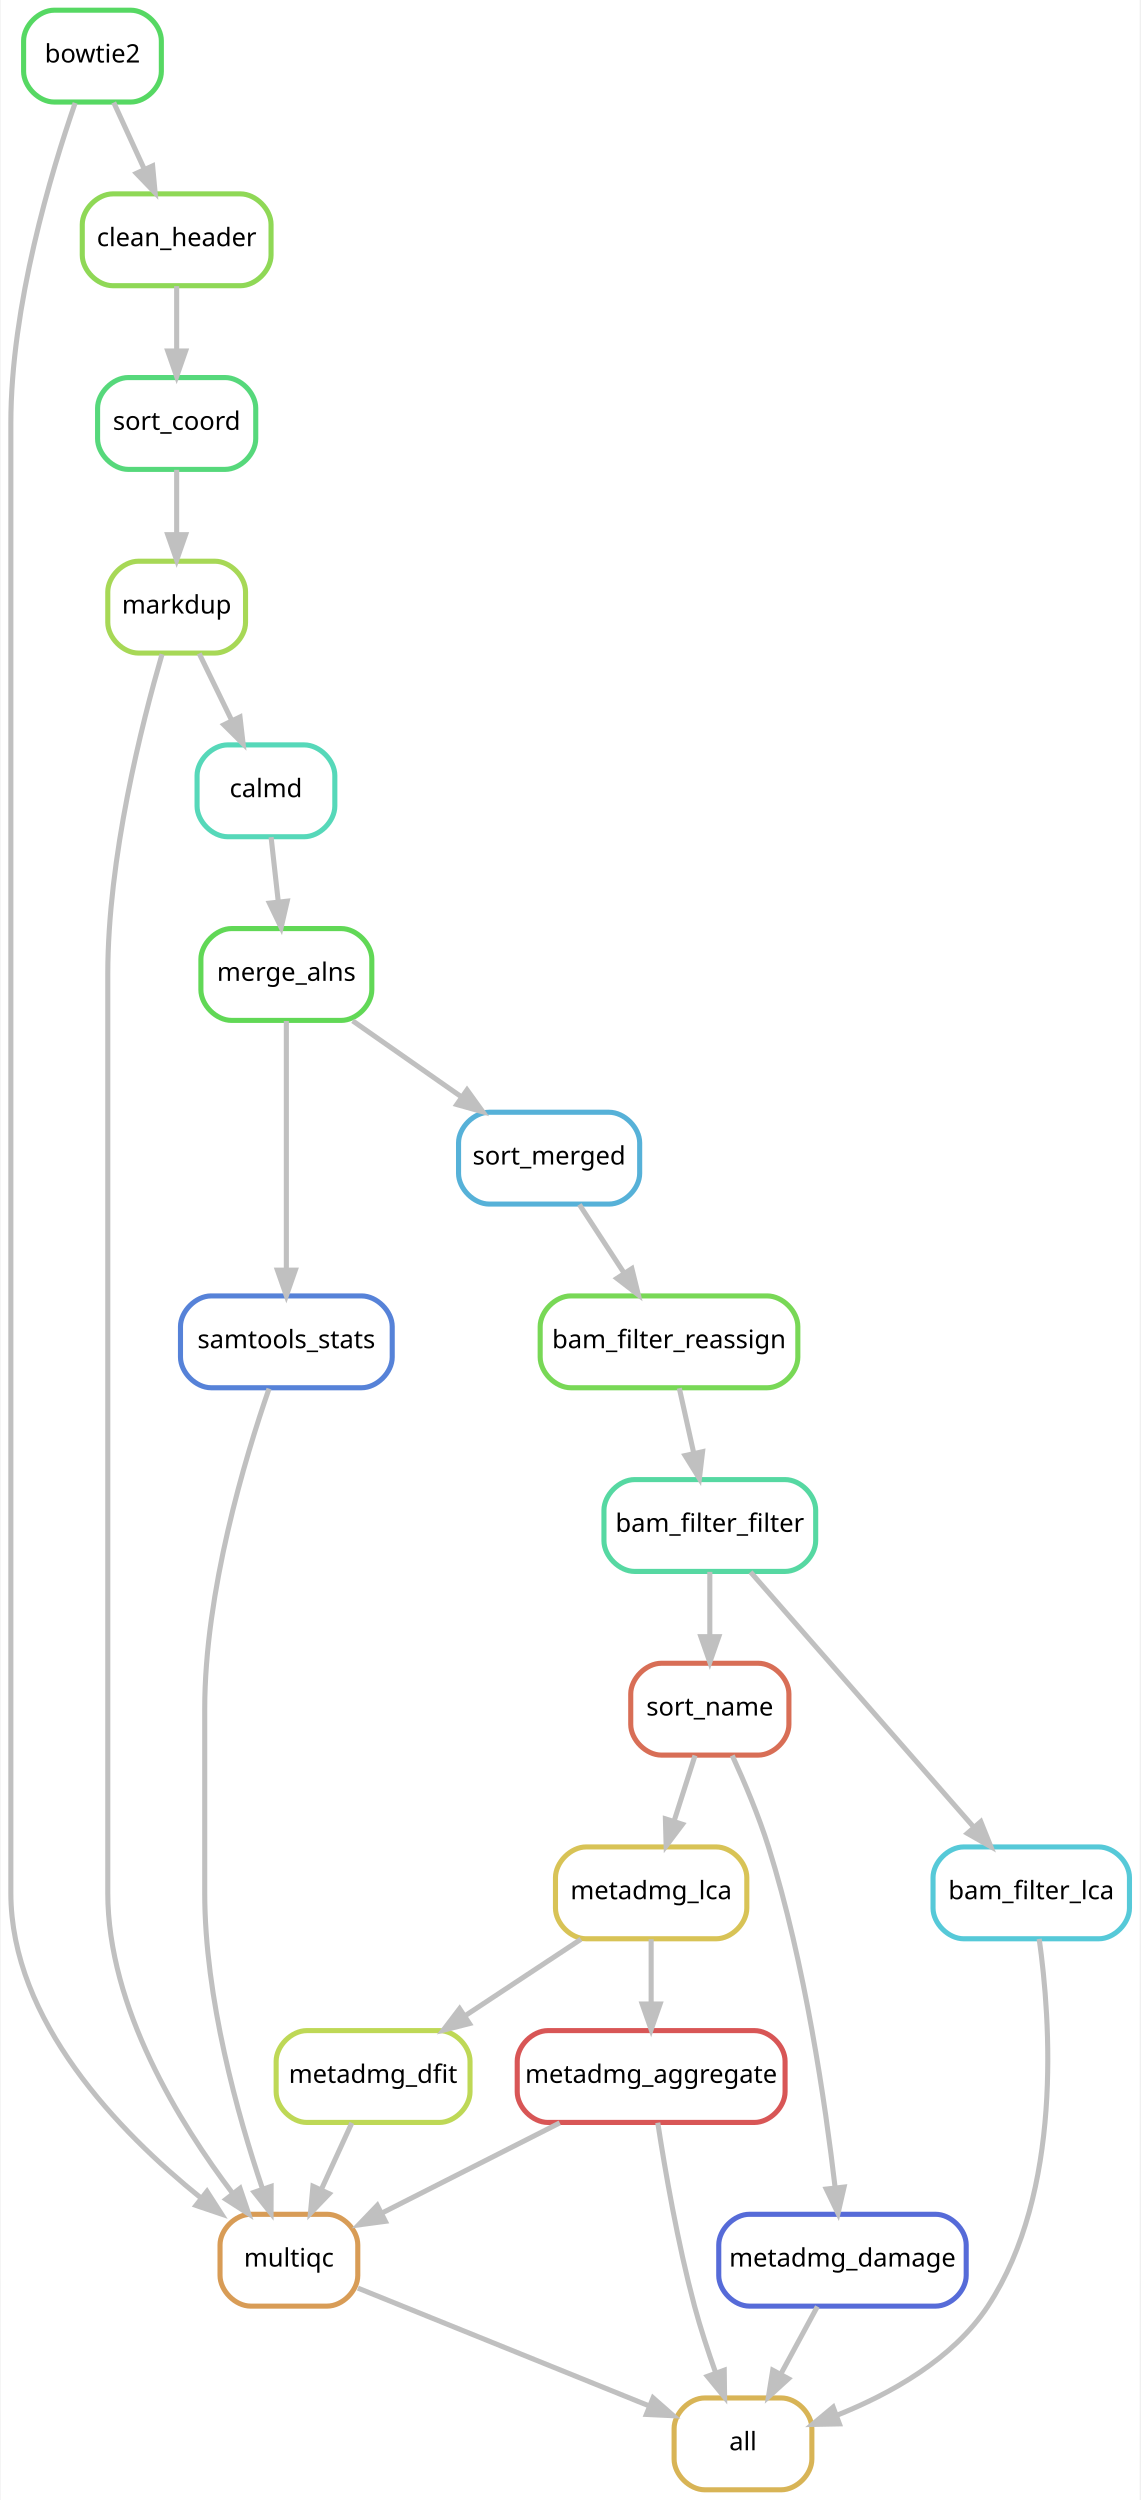
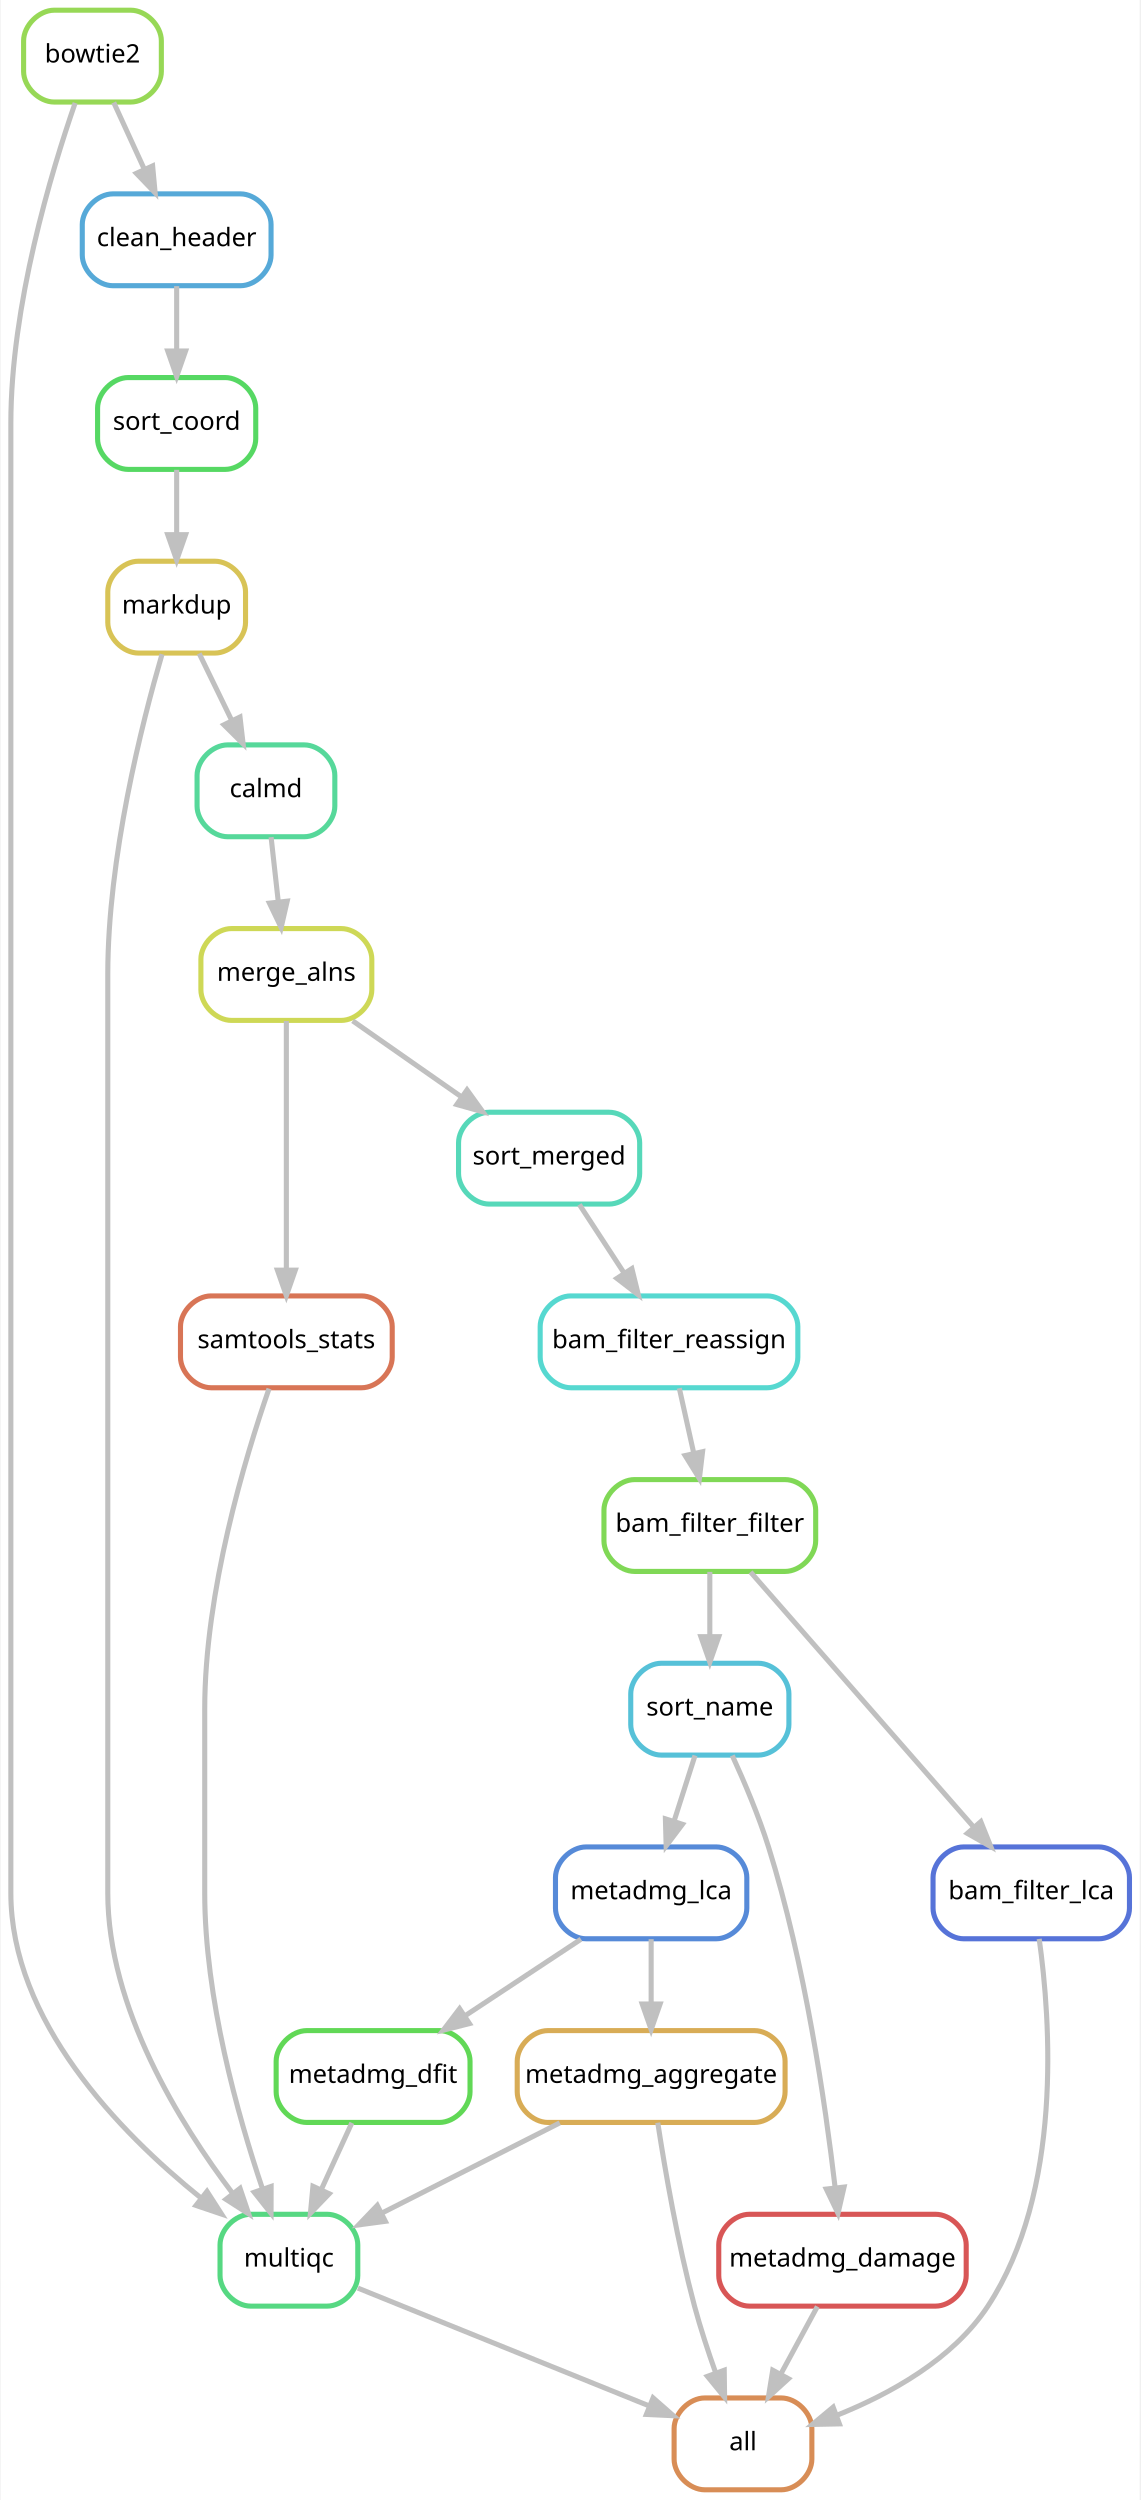
<svg xmlns="http://www.w3.org/2000/svg" width="447pt" height="980pt" viewBox="0.00 0.00 446.50 980.00">
  <g id="graph0" class="graph" transform="scale(1 1) rotate(0) translate(4 976)">
    <polygon fill="#ffffff" stroke="transparent" points="-4,4 -4,-976 442.5,-976 442.5,4 -4,4" />
    <g id="node1" class="node">
-       <path fill="none" stroke="#d8b456" stroke-width="2" d="M302,-36C302,-36 272,-36 272,-36 266,-36 260,-30 260,-24 260,-24 260,-12 260,-12 260,-6 266,0 272,0 272,0 302,0 302,0 308,0 314,-6 314,-12 314,-12 314,-24 314,-24 314,-30 308,-36 302,-36" />
+       <path fill="none" stroke="#d88d56" stroke-width="2" d="M302,-36C302,-36 272,-36 272,-36 266,-36 260,-30 260,-24 260,-24 260,-12 260,-12 260,-6 266,0 272,0 272,0 302,0 302,0 308,0 314,-6 314,-12 314,-12 314,-24 314,-24 314,-30 308,-36 302,-36" />
      <text text-anchor="middle" x="287" y="-15.5" font-family="sans" font-size="10.00" fill="#000000">all</text>
    </g>
    <g id="node2" class="node">
-       <path fill="none" stroke="#d89c56" stroke-width="2" d="M124,-108C124,-108 94,-108 94,-108 88,-108 82,-102 82,-96 82,-96 82,-84 82,-84 82,-78 88,-72 94,-72 94,-72 124,-72 124,-72 130,-72 136,-78 136,-84 136,-84 136,-96 136,-96 136,-102 130,-108 124,-108" />
+       <path fill="none" stroke="#56d882" stroke-width="2" d="M124,-108C124,-108 94,-108 94,-108 88,-108 82,-102 82,-96 82,-96 82,-84 82,-84 82,-78 88,-72 94,-72 94,-72 124,-72 124,-72 130,-72 136,-78 136,-84 136,-84 136,-96 136,-96 136,-102 130,-108 124,-108" />
      <text text-anchor="middle" x="109" y="-87.5" font-family="sans" font-size="10.00" fill="#000000">multiqc</text>
    </g>
    <g id="edge1" class="edge">
      <path fill="none" stroke="#c0c0c0" stroke-width="2" d="M136.034,-79.065C166.484,-66.748 216.147,-46.66 250.137,-32.911" />
      <polygon fill="#c0c0c0" stroke="#c0c0c0" stroke-width="2" points="251.753,-36.033 259.711,-29.038 249.128,-29.543 251.753,-36.033" />
    </g>
    <g id="node3" class="node">
-       <path fill="none" stroke="#56d863" stroke-width="2" d="M47,-972C47,-972 17,-972 17,-972 11,-972 5,-966 5,-960 5,-960 5,-948 5,-948 5,-942 11,-936 17,-936 17,-936 47,-936 47,-936 53,-936 59,-942 59,-948 59,-948 59,-960 59,-960 59,-966 53,-972 47,-972" />
+       <path fill="none" stroke="#97d856" stroke-width="2" d="M47,-972C47,-972 17,-972 17,-972 11,-972 5,-966 5,-960 5,-960 5,-948 5,-948 5,-942 11,-936 17,-936 17,-936 47,-936 47,-936 53,-936 59,-942 59,-948 59,-948 59,-960 59,-960 59,-966 53,-972 47,-972" />
      <text text-anchor="middle" x="32" y="-951.5" font-family="sans" font-size="10.00" fill="#000000">bowtie2</text>
    </g>
    <g id="edge8" class="edge">
      <path fill="none" stroke="#c0c0c0" stroke-width="2" d="M25.214,-935.65C15.82,-908.562 0,-856.098 0,-810 0,-810 0,-810 0,-234 0,-183.919 42.433,-140.274 74.348,-114.53" />
      <polygon fill="#c0c0c0" stroke="#c0c0c0" stroke-width="2" points="76.893,-116.983 82.614,-108.066 72.581,-111.469 76.893,-116.983" />
    </g>
    <g id="node6" class="node">
-       <path fill="none" stroke="#8fd856" stroke-width="2" d="M90,-900C90,-900 40,-900 40,-900 34,-900 28,-894 28,-888 28,-888 28,-876 28,-876 28,-870 34,-864 40,-864 40,-864 90,-864 90,-864 96,-864 102,-870 102,-876 102,-876 102,-888 102,-888 102,-894 96,-900 90,-900" />
+       <path fill="none" stroke="#56a9d8" stroke-width="2" d="M90,-900C90,-900 40,-900 40,-900 34,-900 28,-894 28,-888 28,-888 28,-876 28,-876 28,-870 34,-864 40,-864 40,-864 90,-864 90,-864 96,-864 102,-870 102,-876 102,-876 102,-888 102,-888 102,-894 96,-900 90,-900" />
      <text text-anchor="middle" x="65" y="-879.5" font-family="sans" font-size="10.00" fill="#000000">clean_header</text>
    </g>
    <g id="edge12" class="edge">
      <path fill="none" stroke="#c0c0c0" stroke-width="2" d="M40.327,-935.831C43.973,-927.877 48.331,-918.369 52.363,-909.572" />
      <polygon fill="#c0c0c0" stroke="#c0c0c0" stroke-width="2" points="55.576,-910.962 56.561,-900.413 49.212,-908.046 55.576,-910.962" />
    </g>
    <g id="node4" class="node">
-       <path fill="none" stroke="#a7d856" stroke-width="2" d="M80,-756C80,-756 50,-756 50,-756 44,-756 38,-750 38,-744 38,-744 38,-732 38,-732 38,-726 44,-720 50,-720 50,-720 80,-720 80,-720 86,-720 92,-726 92,-732 92,-732 92,-744 92,-744 92,-750 86,-756 80,-756" />
+       <path fill="none" stroke="#d8c356" stroke-width="2" d="M80,-756C80,-756 50,-756 50,-756 44,-756 38,-750 38,-744 38,-744 38,-732 38,-732 38,-726 44,-720 50,-720 50,-720 80,-720 80,-720 86,-720 92,-726 92,-732 92,-732 92,-744 92,-744 92,-750 86,-756 80,-756" />
      <text text-anchor="middle" x="65" y="-735.5" font-family="sans" font-size="10.00" fill="#000000">markdup</text>
    </g>
    <g id="edge7" class="edge">
      <path fill="none" stroke="#c0c0c0" stroke-width="2" d="M59.274,-719.567C51.348,-692.376 38,-639.784 38,-594 38,-594 38,-594 38,-234 38,-189.036 66.191,-143.562 87.046,-116.073" />
      <polygon fill="#c0c0c0" stroke="#c0c0c0" stroke-width="2" points="89.845,-118.175 93.243,-108.14 84.328,-113.866 89.845,-118.175" />
    </g>
    <g id="node9" class="node">
-       <path fill="none" stroke="#56d8b9" stroke-width="2" d="M115,-684C115,-684 85,-684 85,-684 79,-684 73,-678 73,-672 73,-672 73,-660 73,-660 73,-654 79,-648 85,-648 85,-648 115,-648 115,-648 121,-648 127,-654 127,-660 127,-660 127,-672 127,-672 127,-678 121,-684 115,-684" />
+       <path fill="none" stroke="#56d89a" stroke-width="2" d="M115,-684C115,-684 85,-684 85,-684 79,-684 73,-678 73,-672 73,-672 73,-660 73,-660 73,-654 79,-648 85,-648 85,-648 115,-648 115,-648 121,-648 127,-654 127,-660 127,-660 127,-672 127,-672 127,-678 121,-684 115,-684" />
      <text text-anchor="middle" x="100" y="-663.5" font-family="sans" font-size="10.00" fill="#000000">calmd</text>
    </g>
    <g id="edge15" class="edge">
      <path fill="none" stroke="#c0c0c0" stroke-width="2" d="M73.832,-719.831C77.699,-711.877 82.321,-702.369 86.597,-693.572" />
      <polygon fill="#c0c0c0" stroke="#c0c0c0" stroke-width="2" points="89.825,-694.937 91.049,-684.413 83.529,-691.877 89.825,-694.937" />
    </g>
    <g id="node5" class="node">
-       <path fill="none" stroke="#56d87b" stroke-width="2" d="M84,-828C84,-828 46,-828 46,-828 40,-828 34,-822 34,-816 34,-816 34,-804 34,-804 34,-798 40,-792 46,-792 46,-792 84,-792 84,-792 90,-792 96,-798 96,-804 96,-804 96,-816 96,-816 96,-822 90,-828 84,-828" />
+       <path fill="none" stroke="#56d863" stroke-width="2" d="M84,-828C84,-828 46,-828 46,-828 40,-828 34,-822 34,-816 34,-816 34,-804 34,-804 34,-798 40,-792 46,-792 46,-792 84,-792 84,-792 90,-792 96,-798 96,-804 96,-804 96,-816 96,-816 96,-822 90,-828 84,-828" />
      <text text-anchor="middle" x="65" y="-807.5" font-family="sans" font-size="10.00" fill="#000000">sort_coord</text>
    </g>
    <g id="edge10" class="edge">
      <path fill="none" stroke="#c0c0c0" stroke-width="2" d="M65,-791.831C65,-784.131 65,-774.974 65,-766.417" />
      <polygon fill="#c0c0c0" stroke="#c0c0c0" stroke-width="2" points="68.5,-766.413 65,-756.413 61.5,-766.413 68.5,-766.413" />
    </g>
    <g id="edge11" class="edge">
      <path fill="none" stroke="#c0c0c0" stroke-width="2" d="M65,-863.831C65,-856.131 65,-846.974 65,-838.417" />
      <polygon fill="#c0c0c0" stroke="#c0c0c0" stroke-width="2" points="68.5,-838.413 65,-828.413 61.5,-838.413 68.5,-838.413" />
    </g>
    <g id="node7" class="node">
-       <path fill="none" stroke="#5682d8" stroke-width="2" d="M137.5,-468C137.5,-468 78.5,-468 78.5,-468 72.5,-468 66.5,-462 66.5,-456 66.5,-456 66.5,-444 66.5,-444 66.5,-438 72.5,-432 78.5,-432 78.5,-432 137.5,-432 137.5,-432 143.5,-432 149.5,-438 149.5,-444 149.5,-444 149.5,-456 149.5,-456 149.5,-462 143.5,-468 137.5,-468" />
+       <path fill="none" stroke="#d87556" stroke-width="2" d="M137.5,-468C137.5,-468 78.5,-468 78.5,-468 72.5,-468 66.5,-462 66.5,-456 66.5,-456 66.5,-444 66.5,-444 66.5,-438 72.5,-432 78.5,-432 78.5,-432 137.5,-432 137.5,-432 143.5,-432 149.5,-438 149.5,-444 149.5,-444 149.5,-456 149.5,-456 149.5,-462 143.5,-468 137.5,-468" />
      <text text-anchor="middle" x="108" y="-447.5" font-family="sans" font-size="10.00" fill="#000000">samtools_stats</text>
    </g>
-     <g id="edge9" class="edge">
+     <g id="edge5" class="edge">
      <path fill="none" stroke="#c0c0c0" stroke-width="2" d="M101.214,-431.65C91.82,-404.562 76,-352.098 76,-306 76,-306 76,-306 76,-234 76,-192.883 88.941,-146.793 98.615,-118.082" />
      <polygon fill="#c0c0c0" stroke="#c0c0c0" stroke-width="2" points="102.027,-118.927 102.001,-108.332 95.414,-116.63 102.027,-118.927" />
    </g>
    <g id="node8" class="node">
-       <path fill="none" stroke="#61d856" stroke-width="2" d="M129.5,-612C129.5,-612 86.5,-612 86.5,-612 80.5,-612 74.5,-606 74.5,-600 74.5,-600 74.5,-588 74.5,-588 74.5,-582 80.5,-576 86.5,-576 86.5,-576 129.5,-576 129.5,-576 135.5,-576 141.5,-582 141.5,-588 141.5,-588 141.5,-600 141.5,-600 141.5,-606 135.5,-612 129.5,-612" />
+       <path fill="none" stroke="#ced856" stroke-width="2" d="M129.5,-612C129.5,-612 86.5,-612 86.5,-612 80.5,-612 74.5,-606 74.5,-600 74.5,-600 74.5,-588 74.5,-588 74.5,-582 80.5,-576 86.5,-576 86.5,-576 129.5,-576 129.5,-576 135.5,-576 141.5,-582 141.5,-588 141.5,-588 141.5,-600 141.5,-600 141.5,-606 135.5,-612 129.5,-612" />
      <text text-anchor="middle" x="108" y="-591.5" font-family="sans" font-size="10.00" fill="#000000">merge_alns</text>
    </g>
    <g id="edge13" class="edge">
      <path fill="none" stroke="#c0c0c0" stroke-width="2" d="M108,-575.762C108,-551.201 108,-507.247 108,-478.354" />
      <polygon fill="#c0c0c0" stroke="#c0c0c0" stroke-width="2" points="111.5,-478.09 108,-468.09 104.5,-478.09 111.5,-478.09" />
    </g>
    <g id="node15" class="node">
-       <path fill="none" stroke="#56b1d8" stroke-width="2" d="M234.5,-540C234.5,-540 187.5,-540 187.5,-540 181.5,-540 175.5,-534 175.5,-528 175.5,-528 175.5,-516 175.5,-516 175.5,-510 181.5,-504 187.5,-504 187.5,-504 234.5,-504 234.5,-504 240.5,-504 246.5,-510 246.5,-516 246.5,-516 246.5,-528 246.5,-528 246.5,-534 240.5,-540 234.5,-540" />
+       <path fill="none" stroke="#56d8b9" stroke-width="2" d="M234.5,-540C234.5,-540 187.5,-540 187.5,-540 181.5,-540 175.5,-534 175.5,-528 175.5,-528 175.5,-516 175.5,-516 175.5,-510 181.5,-504 187.5,-504 187.5,-504 234.5,-504 234.5,-504 240.5,-504 246.5,-510 246.5,-516 246.5,-516 246.5,-528 246.5,-528 246.5,-534 240.5,-540 234.5,-540" />
      <text text-anchor="middle" x="211" y="-519.5" font-family="sans" font-size="10.00" fill="#000000">sort_merged</text>
    </g>
    <g id="edge21" class="edge">
      <path fill="none" stroke="#c0c0c0" stroke-width="2" d="M133.991,-575.831C146.922,-566.793 162.722,-555.748 176.638,-546.02" />
      <polygon fill="#c0c0c0" stroke="#c0c0c0" stroke-width="2" points="178.826,-548.761 185.017,-540.163 174.816,-543.024 178.826,-548.761" />
    </g>
    <g id="edge14" class="edge">
      <path fill="none" stroke="#c0c0c0" stroke-width="2" d="M102.019,-647.831C102.874,-640.131 103.892,-630.974 104.843,-622.417" />
      <polygon fill="#c0c0c0" stroke="#c0c0c0" stroke-width="2" points="108.328,-622.739 105.954,-612.413 101.371,-621.966 108.328,-622.739" />
    </g>
    <g id="node10" class="node">
-       <path fill="none" stroke="#bed856" stroke-width="2" d="M168,-180C168,-180 116,-180 116,-180 110,-180 104,-174 104,-168 104,-168 104,-156 104,-156 104,-150 110,-144 116,-144 116,-144 168,-144 168,-144 174,-144 180,-150 180,-156 180,-156 180,-168 180,-168 180,-174 174,-180 168,-180" />
+       <path fill="none" stroke="#61d856" stroke-width="2" d="M168,-180C168,-180 116,-180 116,-180 110,-180 104,-174 104,-168 104,-168 104,-156 104,-156 104,-150 110,-144 116,-144 116,-144 168,-144 168,-144 174,-144 180,-150 180,-156 180,-156 180,-168 180,-168 180,-174 174,-180 168,-180" />
      <text text-anchor="middle" x="142" y="-159.5" font-family="sans" font-size="10.00" fill="#000000">metadmg_dfit</text>
    </g>
-     <g id="edge6" class="edge">
+     <g id="edge9" class="edge">
      <path fill="none" stroke="#c0c0c0" stroke-width="2" d="M133.673,-143.831C130.027,-135.877 125.669,-126.369 121.637,-117.572" />
      <polygon fill="#c0c0c0" stroke="#c0c0c0" stroke-width="2" points="124.788,-116.046 117.439,-108.413 118.424,-118.962 124.788,-116.046" />
    </g>
    <g id="node11" class="node">
-       <path fill="none" stroke="#d8c356" stroke-width="2" d="M276.5,-252C276.5,-252 225.5,-252 225.5,-252 219.5,-252 213.5,-246 213.5,-240 213.5,-240 213.5,-228 213.5,-228 213.5,-222 219.5,-216 225.5,-216 225.5,-216 276.5,-216 276.5,-216 282.5,-216 288.5,-222 288.5,-228 288.5,-228 288.5,-240 288.5,-240 288.5,-246 282.5,-252 276.5,-252" />
+       <path fill="none" stroke="#568ad8" stroke-width="2" d="M276.5,-252C276.5,-252 225.5,-252 225.5,-252 219.5,-252 213.5,-246 213.5,-240 213.5,-240 213.5,-228 213.5,-228 213.5,-222 219.5,-216 225.5,-216 225.5,-216 276.5,-216 276.5,-216 282.5,-216 288.5,-222 288.5,-228 288.5,-228 288.5,-240 288.5,-240 288.5,-246 282.5,-252 276.5,-252" />
      <text text-anchor="middle" x="251" y="-231.5" font-family="sans" font-size="10.00" fill="#000000">metadmg_lca</text>
    </g>
    <g id="edge16" class="edge">
      <path fill="none" stroke="#c0c0c0" stroke-width="2" d="M223.495,-215.831C209.682,-206.707 192.774,-195.539 177.947,-185.745" />
      <polygon fill="#c0c0c0" stroke="#c0c0c0" stroke-width="2" points="179.77,-182.754 169.496,-180.163 175.911,-188.595 179.77,-182.754" />
    </g>
    <g id="node16" class="node">
-       <path fill="none" stroke="#d85656" stroke-width="2" d="M291.5,-180C291.5,-180 210.5,-180 210.5,-180 204.5,-180 198.5,-174 198.5,-168 198.5,-168 198.5,-156 198.5,-156 198.5,-150 204.5,-144 210.5,-144 210.5,-144 291.5,-144 291.5,-144 297.5,-144 303.5,-150 303.5,-156 303.5,-156 303.5,-168 303.5,-168 303.5,-174 297.5,-180 291.5,-180" />
+       <path fill="none" stroke="#d8ac56" stroke-width="2" d="M291.5,-180C291.5,-180 210.5,-180 210.5,-180 204.5,-180 198.5,-174 198.5,-168 198.5,-168 198.5,-156 198.5,-156 198.5,-150 204.5,-144 210.5,-144 210.5,-144 291.5,-144 291.5,-144 297.5,-144 303.5,-150 303.5,-156 303.5,-156 303.5,-168 303.5,-168 303.5,-174 297.5,-180 291.5,-180" />
      <text text-anchor="middle" x="251" y="-159.5" font-family="sans" font-size="10.00" fill="#000000">metadmg_aggregate</text>
    </g>
    <g id="edge22" class="edge">
      <path fill="none" stroke="#c0c0c0" stroke-width="2" d="M251,-215.831C251,-208.131 251,-198.974 251,-190.417" />
      <polygon fill="#c0c0c0" stroke="#c0c0c0" stroke-width="2" points="254.5,-190.413 251,-180.413 247.5,-190.413 254.5,-190.413" />
    </g>
    <g id="node12" class="node">
-       <path fill="none" stroke="#d86e56" stroke-width="2" d="M293,-324C293,-324 255,-324 255,-324 249,-324 243,-318 243,-312 243,-312 243,-300 243,-300 243,-294 249,-288 255,-288 255,-288 293,-288 293,-288 299,-288 305,-294 305,-300 305,-300 305,-312 305,-312 305,-318 299,-324 293,-324" />
+       <path fill="none" stroke="#56c1d8" stroke-width="2" d="M293,-324C293,-324 255,-324 255,-324 249,-324 243,-318 243,-312 243,-312 243,-300 243,-300 243,-294 249,-288 255,-288 255,-288 293,-288 293,-288 299,-288 305,-294 305,-300 305,-300 305,-312 305,-312 305,-318 299,-324 293,-324" />
      <text text-anchor="middle" x="274" y="-303.5" font-family="sans" font-size="10.00" fill="#000000">sort_name</text>
    </g>
    <g id="edge17" class="edge">
      <path fill="none" stroke="#c0c0c0" stroke-width="2" d="M268.196,-287.831C265.709,-280.046 262.747,-270.773 259.988,-262.135" />
      <polygon fill="#c0c0c0" stroke="#c0c0c0" stroke-width="2" points="263.259,-260.874 256.882,-252.413 256.591,-263.004 263.259,-260.874" />
    </g>
    <g id="node17" class="node">
-       <path fill="none" stroke="#566bd8" stroke-width="2" d="M362.5,-108C362.5,-108 289.5,-108 289.5,-108 283.5,-108 277.5,-102 277.5,-96 277.5,-96 277.5,-84 277.5,-84 277.5,-78 283.5,-72 289.5,-72 289.5,-72 362.5,-72 362.5,-72 368.5,-72 374.5,-78 374.5,-84 374.5,-84 374.5,-96 374.5,-96 374.5,-102 368.5,-108 362.5,-108" />
+       <path fill="none" stroke="#d85656" stroke-width="2" d="M362.5,-108C362.5,-108 289.5,-108 289.5,-108 283.5,-108 277.5,-102 277.5,-96 277.5,-96 277.5,-84 277.5,-84 277.5,-78 283.5,-72 289.5,-72 289.5,-72 362.5,-72 362.5,-72 368.5,-72 374.5,-78 374.5,-84 374.5,-84 374.5,-96 374.5,-96 374.5,-102 368.5,-108 362.5,-108" />
      <text text-anchor="middle" x="326" y="-87.5" font-family="sans" font-size="10.00" fill="#000000">metadmg_damage</text>
    </g>
    <g id="edge23" class="edge">
      <path fill="none" stroke="#c0c0c0" stroke-width="2" d="M282.796,-287.844C287.525,-277.523 293.156,-264.25 297,-252 311.294,-206.443 319.284,-151.333 323.109,-118.554" />
      <polygon fill="#c0c0c0" stroke="#c0c0c0" stroke-width="2" points="326.618,-118.666 324.25,-108.34 319.661,-117.889 326.618,-118.666" />
    </g>
    <g id="node13" class="node">
-       <path fill="none" stroke="#56d8a2" stroke-width="2" d="M303.5,-396C303.5,-396 244.5,-396 244.5,-396 238.5,-396 232.5,-390 232.5,-384 232.5,-384 232.5,-372 232.5,-372 232.5,-366 238.5,-360 244.5,-360 244.5,-360 303.5,-360 303.5,-360 309.5,-360 315.5,-366 315.5,-372 315.5,-372 315.5,-384 315.5,-384 315.5,-390 309.5,-396 303.5,-396" />
+       <path fill="none" stroke="#80d856" stroke-width="2" d="M303.5,-396C303.5,-396 244.5,-396 244.5,-396 238.5,-396 232.5,-390 232.5,-384 232.5,-384 232.5,-372 232.5,-372 232.5,-366 238.5,-360 244.5,-360 244.5,-360 303.5,-360 303.5,-360 309.5,-360 315.5,-366 315.5,-372 315.5,-372 315.5,-384 315.5,-384 315.5,-390 309.5,-396 303.5,-396" />
      <text text-anchor="middle" x="274" y="-375.5" font-family="sans" font-size="10.00" fill="#000000">bam_filter_filter</text>
    </g>
    <g id="edge18" class="edge">
      <path fill="none" stroke="#c0c0c0" stroke-width="2" d="M274,-359.831C274,-352.131 274,-342.974 274,-334.417" />
      <polygon fill="#c0c0c0" stroke="#c0c0c0" stroke-width="2" points="277.5,-334.413 274,-324.413 270.5,-334.413 277.5,-334.413" />
    </g>
    <g id="node18" class="node">
-       <path fill="none" stroke="#56c9d8" stroke-width="2" d="M426.5,-252C426.5,-252 373.5,-252 373.5,-252 367.5,-252 361.5,-246 361.5,-240 361.5,-240 361.5,-228 361.5,-228 361.5,-222 367.5,-216 373.5,-216 373.5,-216 426.5,-216 426.5,-216 432.5,-216 438.5,-222 438.5,-228 438.5,-228 438.5,-240 438.5,-240 438.5,-246 432.5,-252 426.5,-252" />
+       <path fill="none" stroke="#5673d8" stroke-width="2" d="M426.5,-252C426.5,-252 373.5,-252 373.5,-252 367.5,-252 361.5,-246 361.5,-240 361.5,-240 361.5,-228 361.5,-228 361.5,-222 367.5,-216 373.5,-216 373.5,-216 426.5,-216 426.5,-216 432.5,-216 438.5,-222 438.5,-228 438.5,-228 438.5,-240 438.5,-240 438.5,-246 432.5,-252 426.5,-252" />
      <text text-anchor="middle" x="400" y="-231.5" font-family="sans" font-size="10.00" fill="#000000">bam_filter_lca</text>
    </g>
    <g id="edge24" class="edge">
      <path fill="none" stroke="#c0c0c0" stroke-width="2" d="M289.958,-359.762C312.112,-334.444 352.297,-288.518 377.491,-259.725" />
      <polygon fill="#c0c0c0" stroke="#c0c0c0" stroke-width="2" points="380.221,-261.92 384.172,-252.09 374.952,-257.311 380.221,-261.92" />
    </g>
    <g id="node14" class="node">
-       <path fill="none" stroke="#78d856" stroke-width="2" d="M296.5,-468C296.5,-468 219.5,-468 219.5,-468 213.5,-468 207.5,-462 207.5,-456 207.5,-456 207.5,-444 207.5,-444 207.5,-438 213.5,-432 219.5,-432 219.5,-432 296.5,-432 296.5,-432 302.5,-432 308.5,-438 308.5,-444 308.5,-444 308.5,-456 308.5,-456 308.5,-462 302.5,-468 296.5,-468" />
+       <path fill="none" stroke="#56d8d0" stroke-width="2" d="M296.5,-468C296.5,-468 219.5,-468 219.5,-468 213.5,-468 207.5,-462 207.5,-456 207.5,-456 207.5,-444 207.5,-444 207.5,-438 213.5,-432 219.5,-432 219.5,-432 296.5,-432 296.5,-432 302.5,-432 308.5,-438 308.5,-444 308.5,-444 308.5,-456 308.5,-456 308.5,-462 302.5,-468 296.5,-468" />
      <text text-anchor="middle" x="258" y="-447.5" font-family="sans" font-size="10.00" fill="#000000">bam_filter_reassign</text>
    </g>
    <g id="edge19" class="edge">
      <path fill="none" stroke="#c0c0c0" stroke-width="2" d="M262.038,-431.831C263.749,-424.131 265.784,-414.974 267.685,-406.417" />
      <polygon fill="#c0c0c0" stroke="#c0c0c0" stroke-width="2" points="271.155,-406.934 269.908,-396.413 264.322,-405.416 271.155,-406.934" />
    </g>
    <g id="edge20" class="edge">
      <path fill="none" stroke="#c0c0c0" stroke-width="2" d="M222.86,-503.831C228.163,-495.708 234.524,-485.964 240.367,-477.012" />
      <polygon fill="#c0c0c0" stroke="#c0c0c0" stroke-width="2" points="243.445,-478.7 245.98,-468.413 237.583,-474.874 243.445,-478.7" />
    </g>
-     <g id="edge2" class="edge">
+     <g id="edge4" class="edge">
      <path fill="none" stroke="#c0c0c0" stroke-width="2" d="M253.594,-143.889C256.408,-125.584 261.398,-96.57 268,-72 270.31,-63.402 273.33,-54.21 276.28,-45.891" />
      <polygon fill="#c0c0c0" stroke="#c0c0c0" stroke-width="2" points="279.648,-46.871 279.791,-36.277 273.073,-44.47 279.648,-46.871" />
    </g>
-     <g id="edge5" class="edge">
+     <g id="edge6" class="edge">
      <path fill="none" stroke="#c0c0c0" stroke-width="2" d="M215.167,-143.831C193.84,-133.017 166.848,-119.331 145.418,-108.465" />
      <polygon fill="#c0c0c0" stroke="#c0c0c0" stroke-width="2" points="146.807,-105.246 136.305,-103.845 143.642,-111.489 146.807,-105.246" />
    </g>
-     <g id="edge4" class="edge">
+     <g id="edge2" class="edge">
      <path fill="none" stroke="#c0c0c0" stroke-width="2" d="M316.159,-71.831C311.804,-63.792 306.59,-54.167 301.783,-45.292" />
      <polygon fill="#c0c0c0" stroke="#c0c0c0" stroke-width="2" points="304.814,-43.539 296.974,-36.413 298.659,-46.873 304.814,-43.539" />
    </g>
    <g id="edge3" class="edge">
      <path fill="none" stroke="#c0c0c0" stroke-width="2" d="M403.113,-215.95C407.607,-184.033 412.435,-116.782 383,-72 369.308,-51.17 344.669,-37.551 323.781,-29.202" />
      <polygon fill="#c0c0c0" stroke="#c0c0c0" stroke-width="2" points="324.79,-25.843 314.197,-25.623 322.341,-32.4 324.79,-25.843" />
    </g>
  </g>
</svg>
